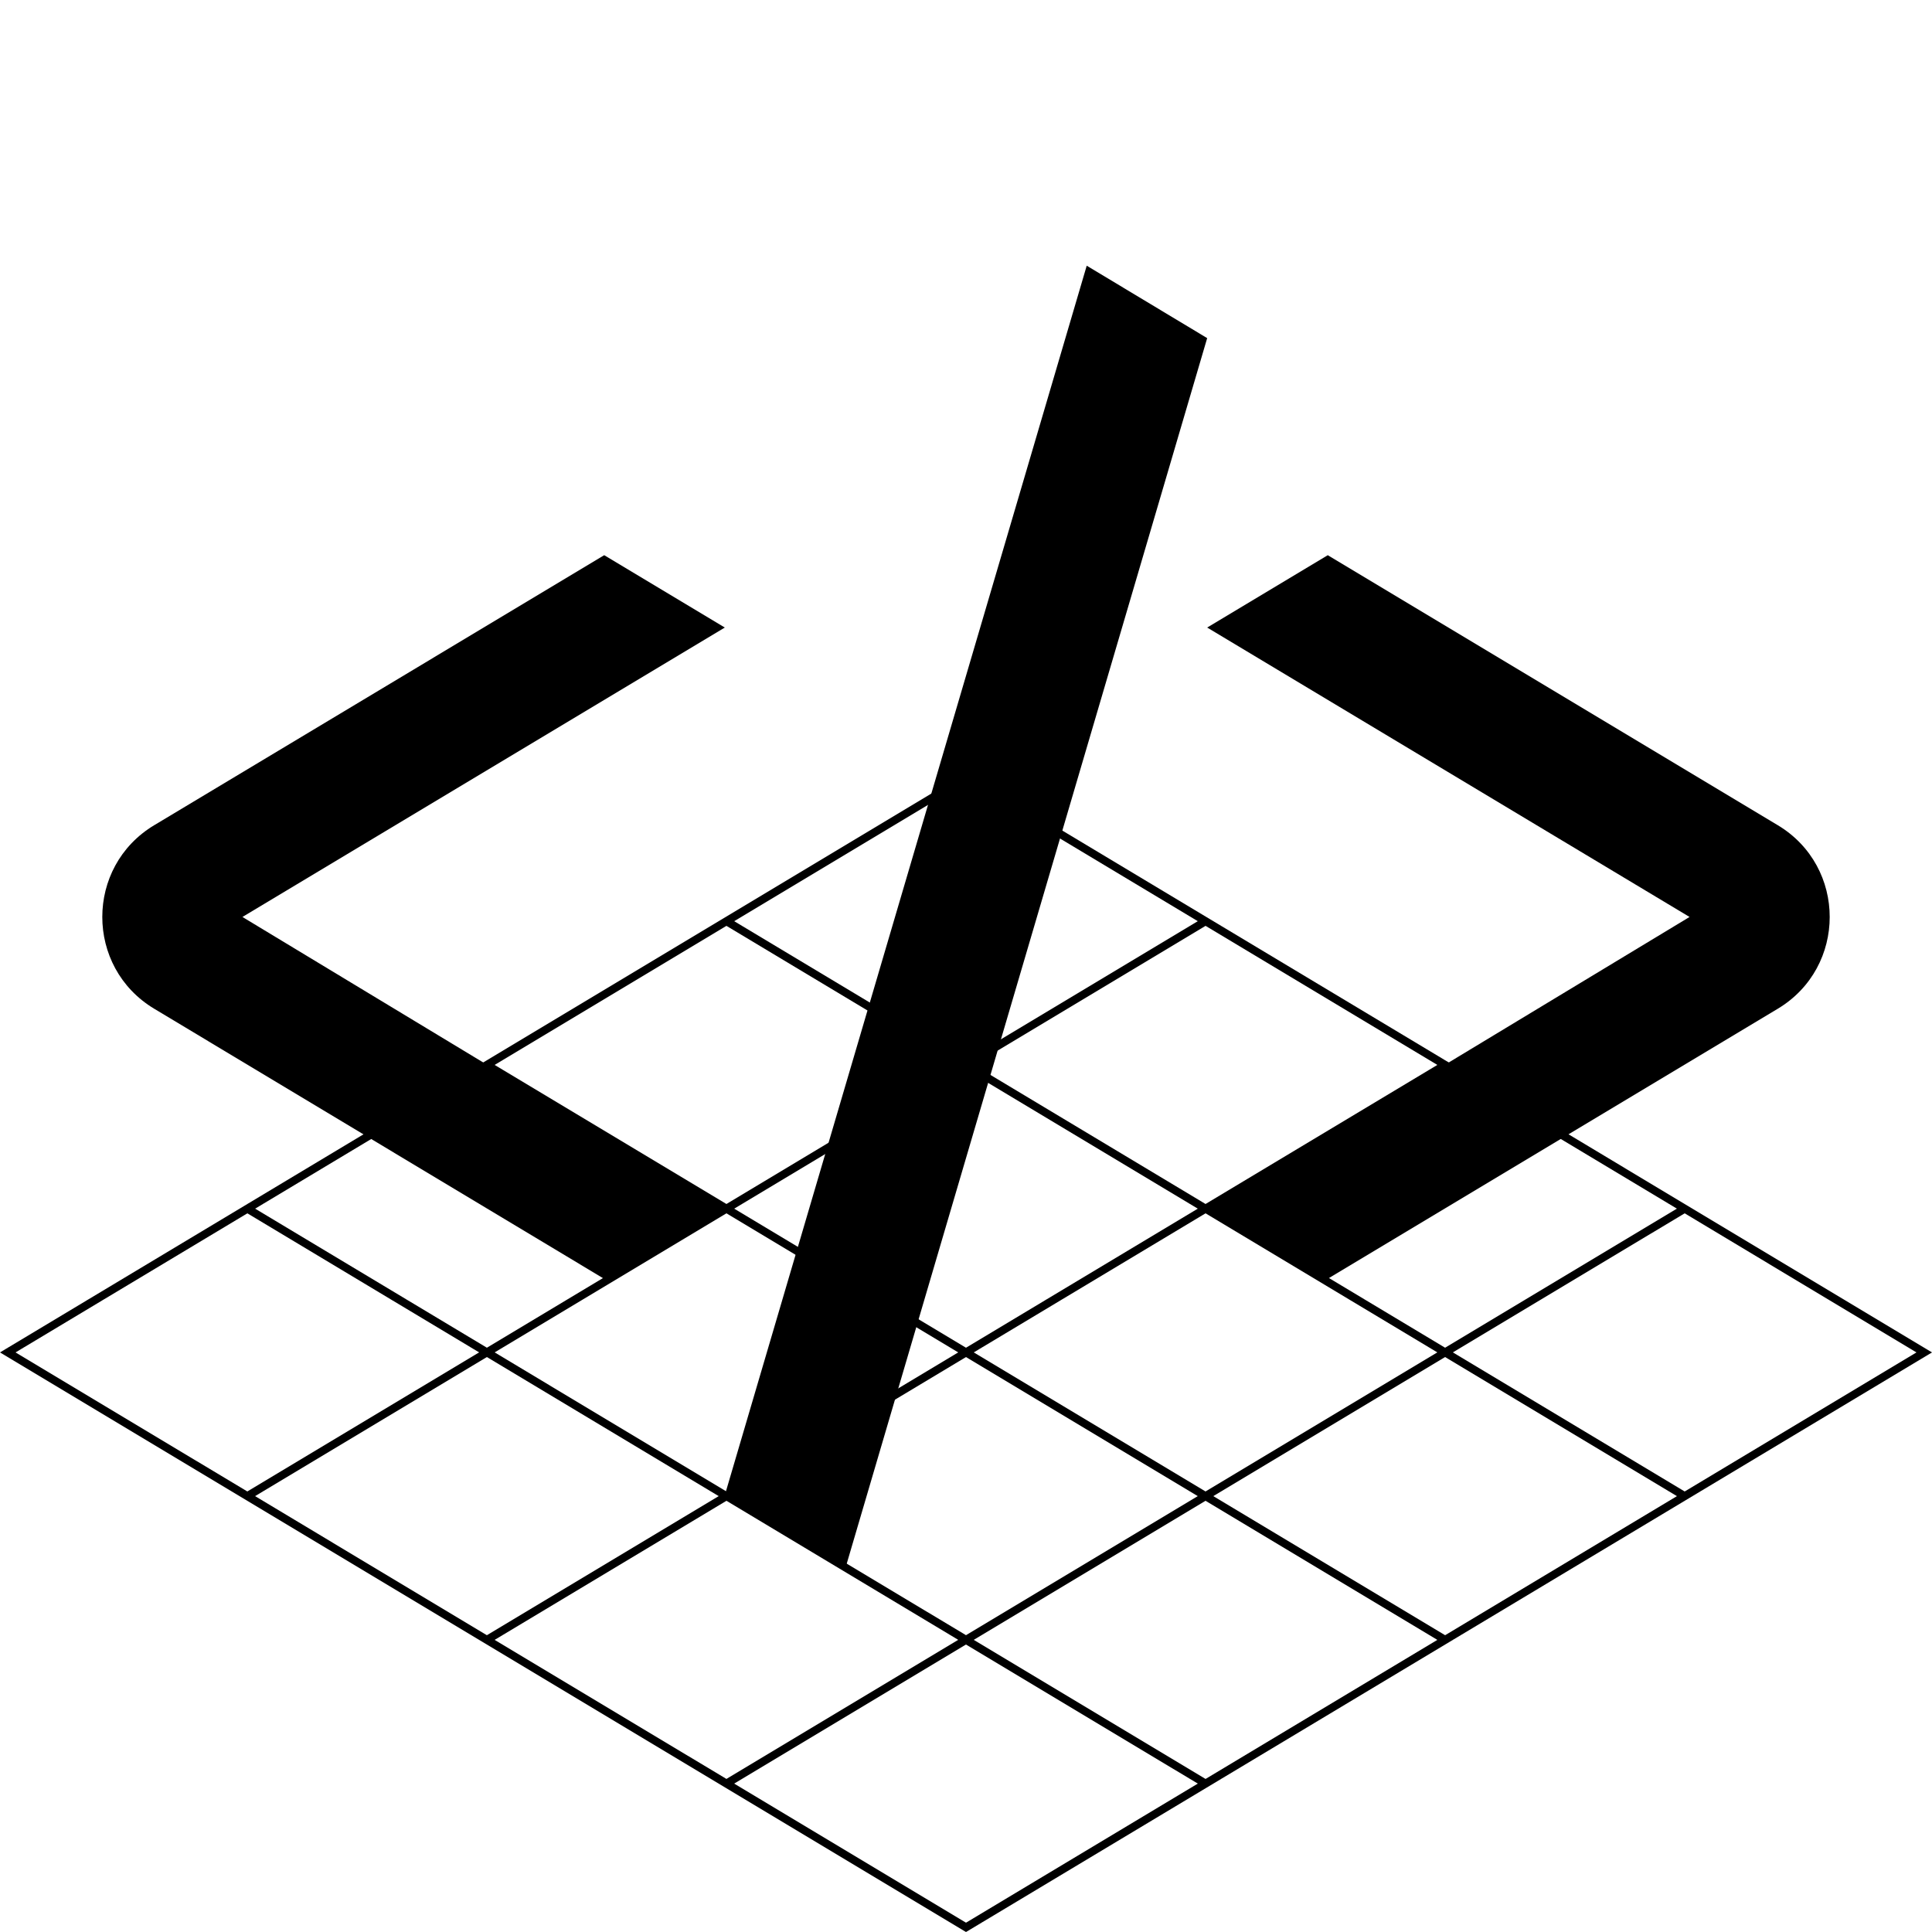
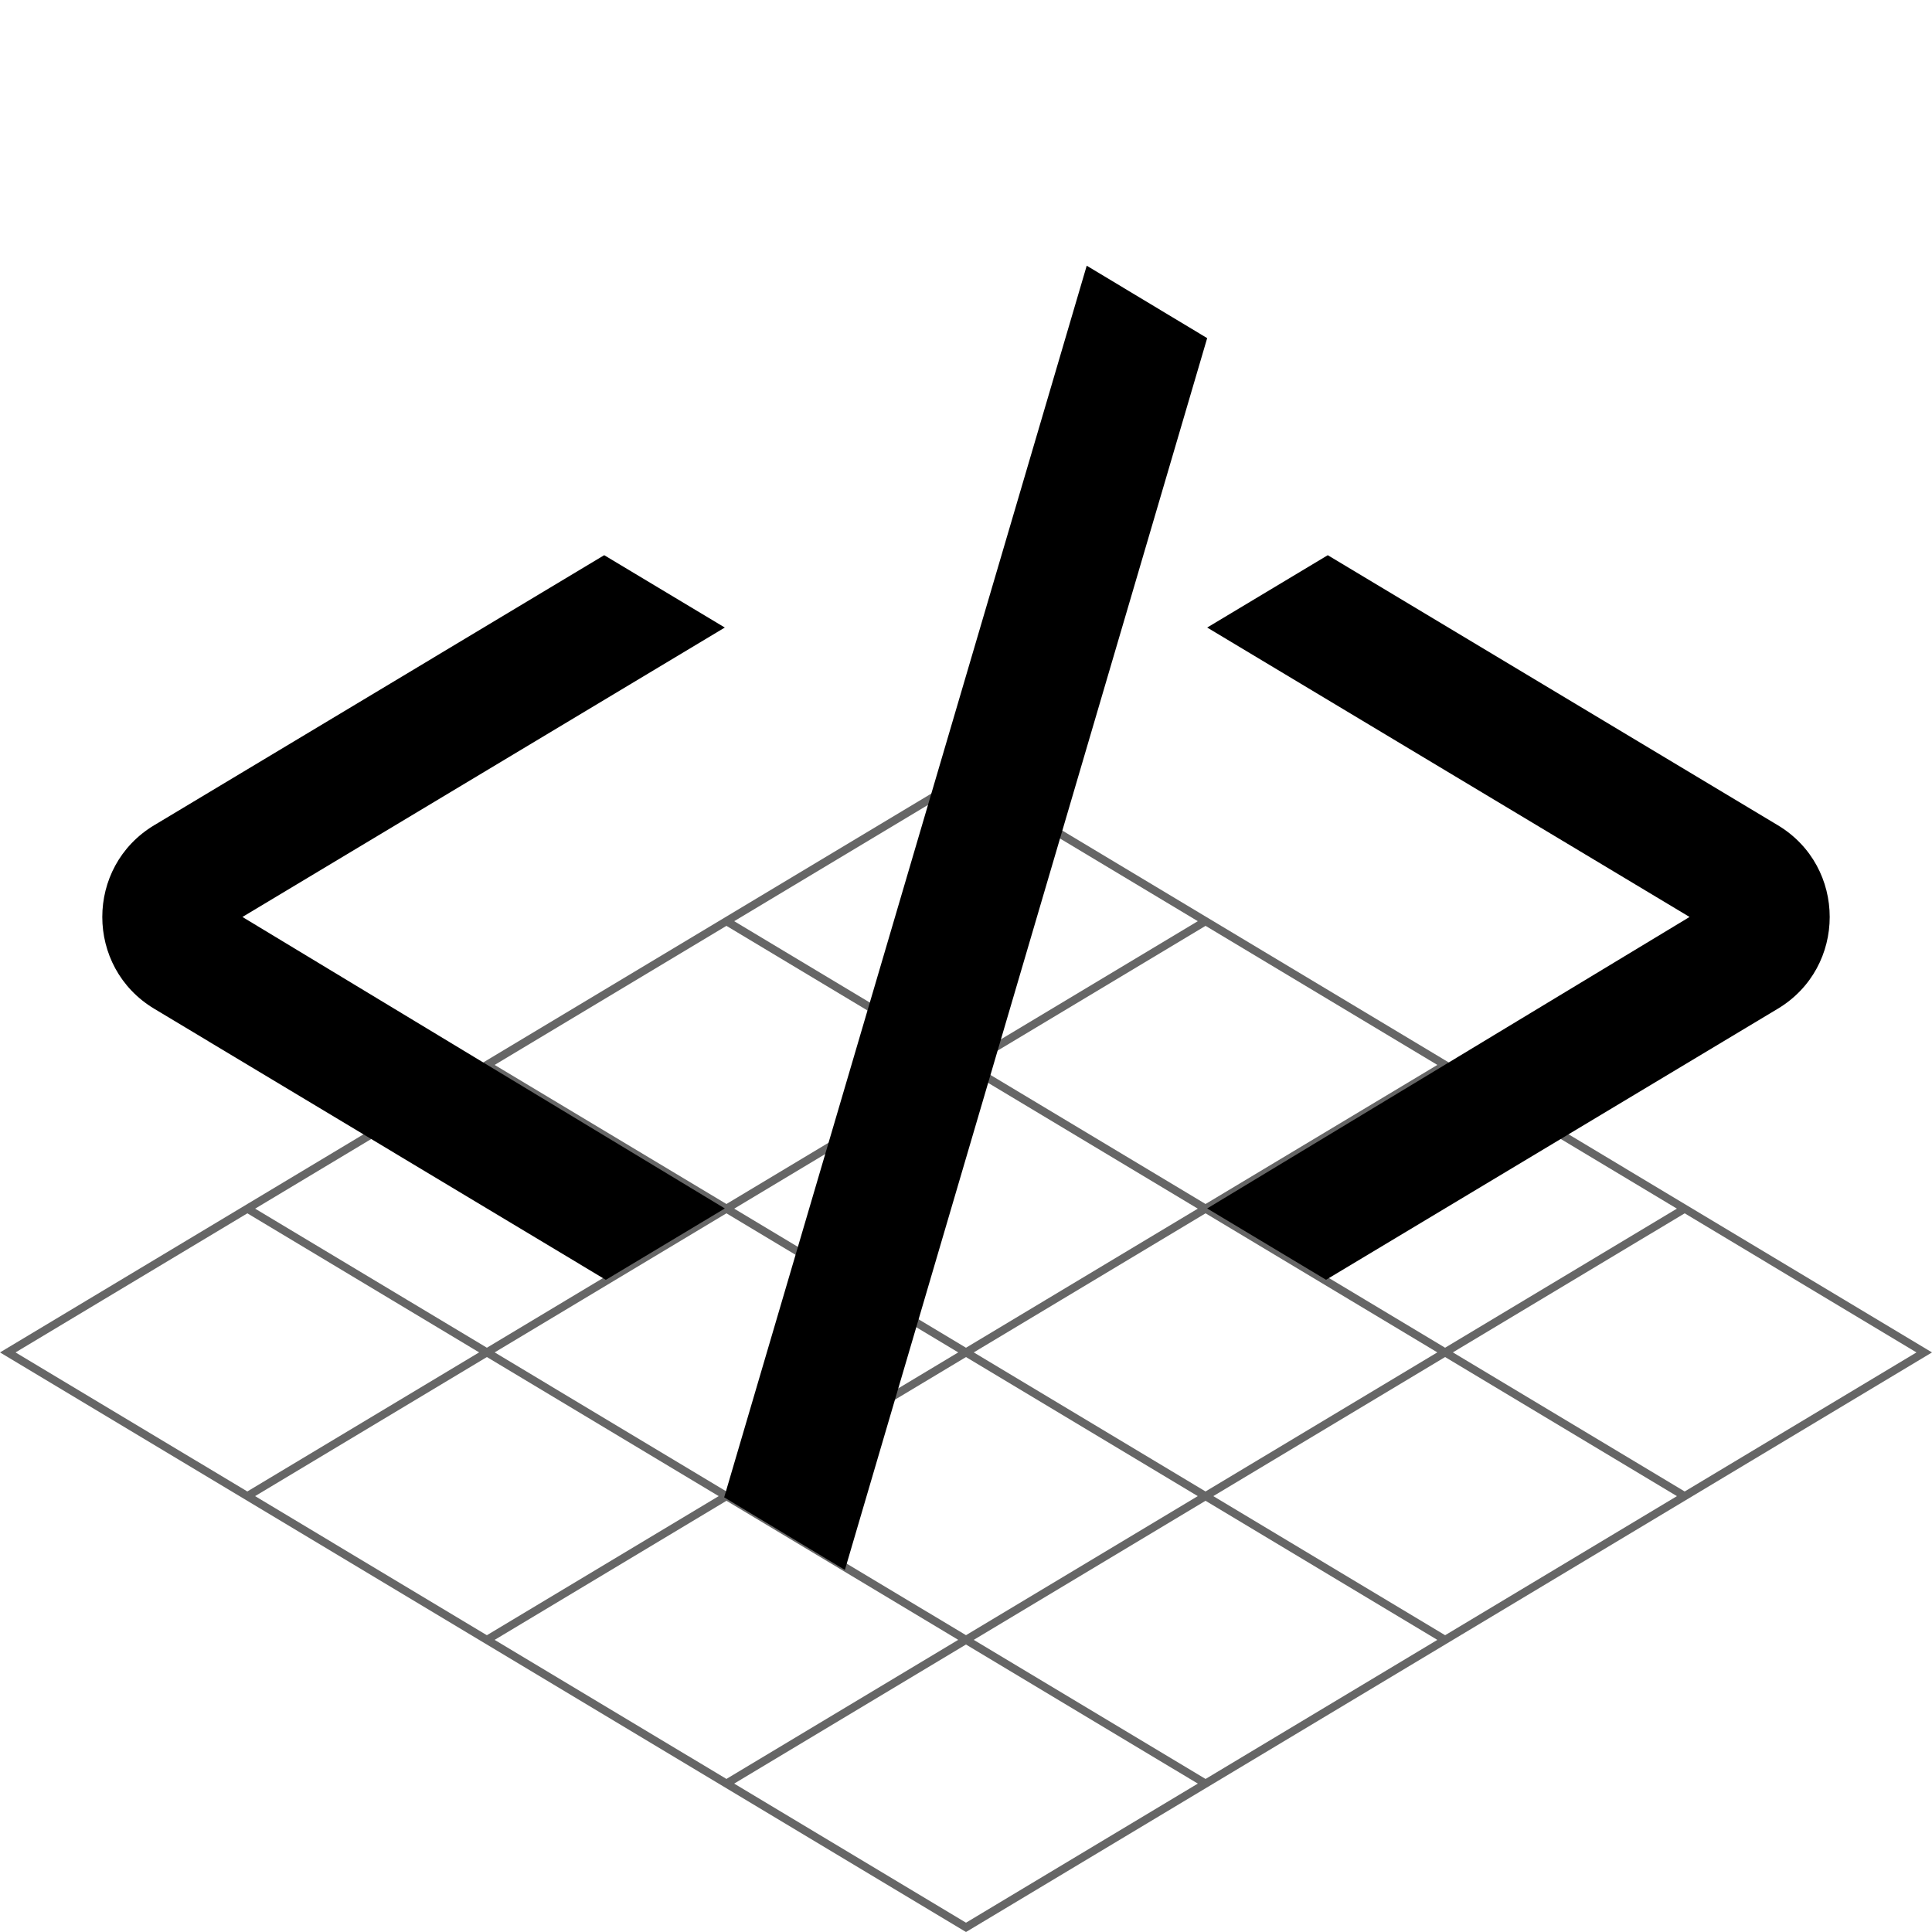
<svg xmlns="http://www.w3.org/2000/svg" version="1.1" viewBox="0 0 240 240" xml:space="preserve">
-   <path fill-rule="evenodd" clip-rule="evenodd" d="M228.982 161.39 120.256 96.152l-.256-.153L0 168.001 120 240l120-71.999-11.018-6.611zm-108.983-29.68-28.793-17.276L120 97.157l28.793 17.277-28.794 17.276zm29.76-16.697 28.791 17.275-28.794 17.277-28.792-17.275 28.795-17.277zm-59.519.001 28.793 17.276-28.793 17.275-28.792-17.276 28.792-17.275zm29.759 17.855 28.793 17.275-28.793 17.276-28.793-17.276 28.793-17.275zm29.758 17.854 28.793 17.276-28.794 17.276-28.792-17.276 28.793-17.276zm.965-.579 28.793-17.277 28.793 17.276-28.793 17.276-28.793-17.275zm-90.239-17.276 28.792 17.276-28.792 17.275-28.791-17.275 28.791-17.276zm29.758 17.855 28.793 17.276-28.792 17.276-28.793-17.276 28.792-17.276zm-.964 35.131-28.795 17.277-28.794-17.277 28.795-17.277 28.794 17.277zm.965.579 28.792 17.275-28.795 17.277-28.792-17.275 28.795-17.277zm.965-.579 28.792-17.276 28.792 17.276-28.792 17.275-28.792-17.275zm58.549.58 28.795 17.278-28.792 17.275-28.795-17.278 28.792-17.275zm.966-.58 28.794-17.276 28.796 17.277-28.794 17.277-28.796-17.278zm29.759-17.855 28.794-17.276 18.007 10.805 10.788 6.473-28.793 17.276-28.796-17.278zm-177.759-.473 28.004-16.803 28.792 17.275-28.795 17.277-28.792-17.274.791-.475zm88.482 54.039 28.795-17.277 28.796 17.277L120 238.842l-28.796-17.277z" />
+   <path fill-rule="evenodd" clip-rule="evenodd" fill-opacity="0.6" d="M228.982 161.39 120.256 96.152l-.256-.153L0 168.001 120 240l120-71.999-11.018-6.611zm-108.983-29.68-28.793-17.276L120 97.157l28.793 17.277-28.794 17.276zm29.76-16.697 28.791 17.275-28.794 17.277-28.792-17.275 28.795-17.277zm-59.519.001 28.793 17.276-28.793 17.275-28.792-17.276 28.792-17.275zm29.759 17.855 28.793 17.275-28.793 17.276-28.793-17.276 28.793-17.275zm29.758 17.854 28.793 17.276-28.794 17.276-28.792-17.276 28.793-17.276zm.965-.579 28.793-17.277 28.793 17.276-28.793 17.276-28.793-17.275zm-90.239-17.276 28.792 17.276-28.792 17.275-28.791-17.275 28.791-17.276zm29.758 17.855 28.793 17.276-28.792 17.276-28.793-17.276 28.792-17.276zm-.964 35.131-28.795 17.277-28.794-17.277 28.795-17.277 28.794 17.277zm.965.579 28.792 17.275-28.795 17.277-28.792-17.275 28.795-17.277zm.965-.579 28.792-17.276 28.792 17.276-28.792 17.275-28.792-17.275zm58.549.58 28.795 17.278-28.792 17.275-28.795-17.278 28.792-17.275zm.966-.58 28.794-17.276 28.796 17.277-28.794 17.277-28.796-17.278zm29.759-17.855 28.794-17.276 18.007 10.805 10.788 6.473-28.793 17.276-28.796-17.278zm-177.759-.473 28.004-16.803 28.792 17.275-28.795 17.277-28.792-17.274.791-.475zm88.482 54.039 28.795-17.277 28.796 17.277L120 238.842l-28.796-17.277z" />
  <path fill-rule="evenodd" clip-rule="evenodd" d="M19.164 125.314c-8.609-5.166-8.609-17.644 0-22.809l55.894-33.537 14.981 8.988-59.922 35.953 59.921 36.209-14.78 8.868-56.094-33.672zm201.671 0c8.61-5.166 8.61-17.644 0-22.809l-55.894-33.537-14.981 8.988 59.922 35.953-59.922 36.209 14.768 8.861 56.107-33.665zM89.959 186.006l14.996 9.015L149.96 42.003l-14.963-8.998-45.038 153.001z" />
</svg>
